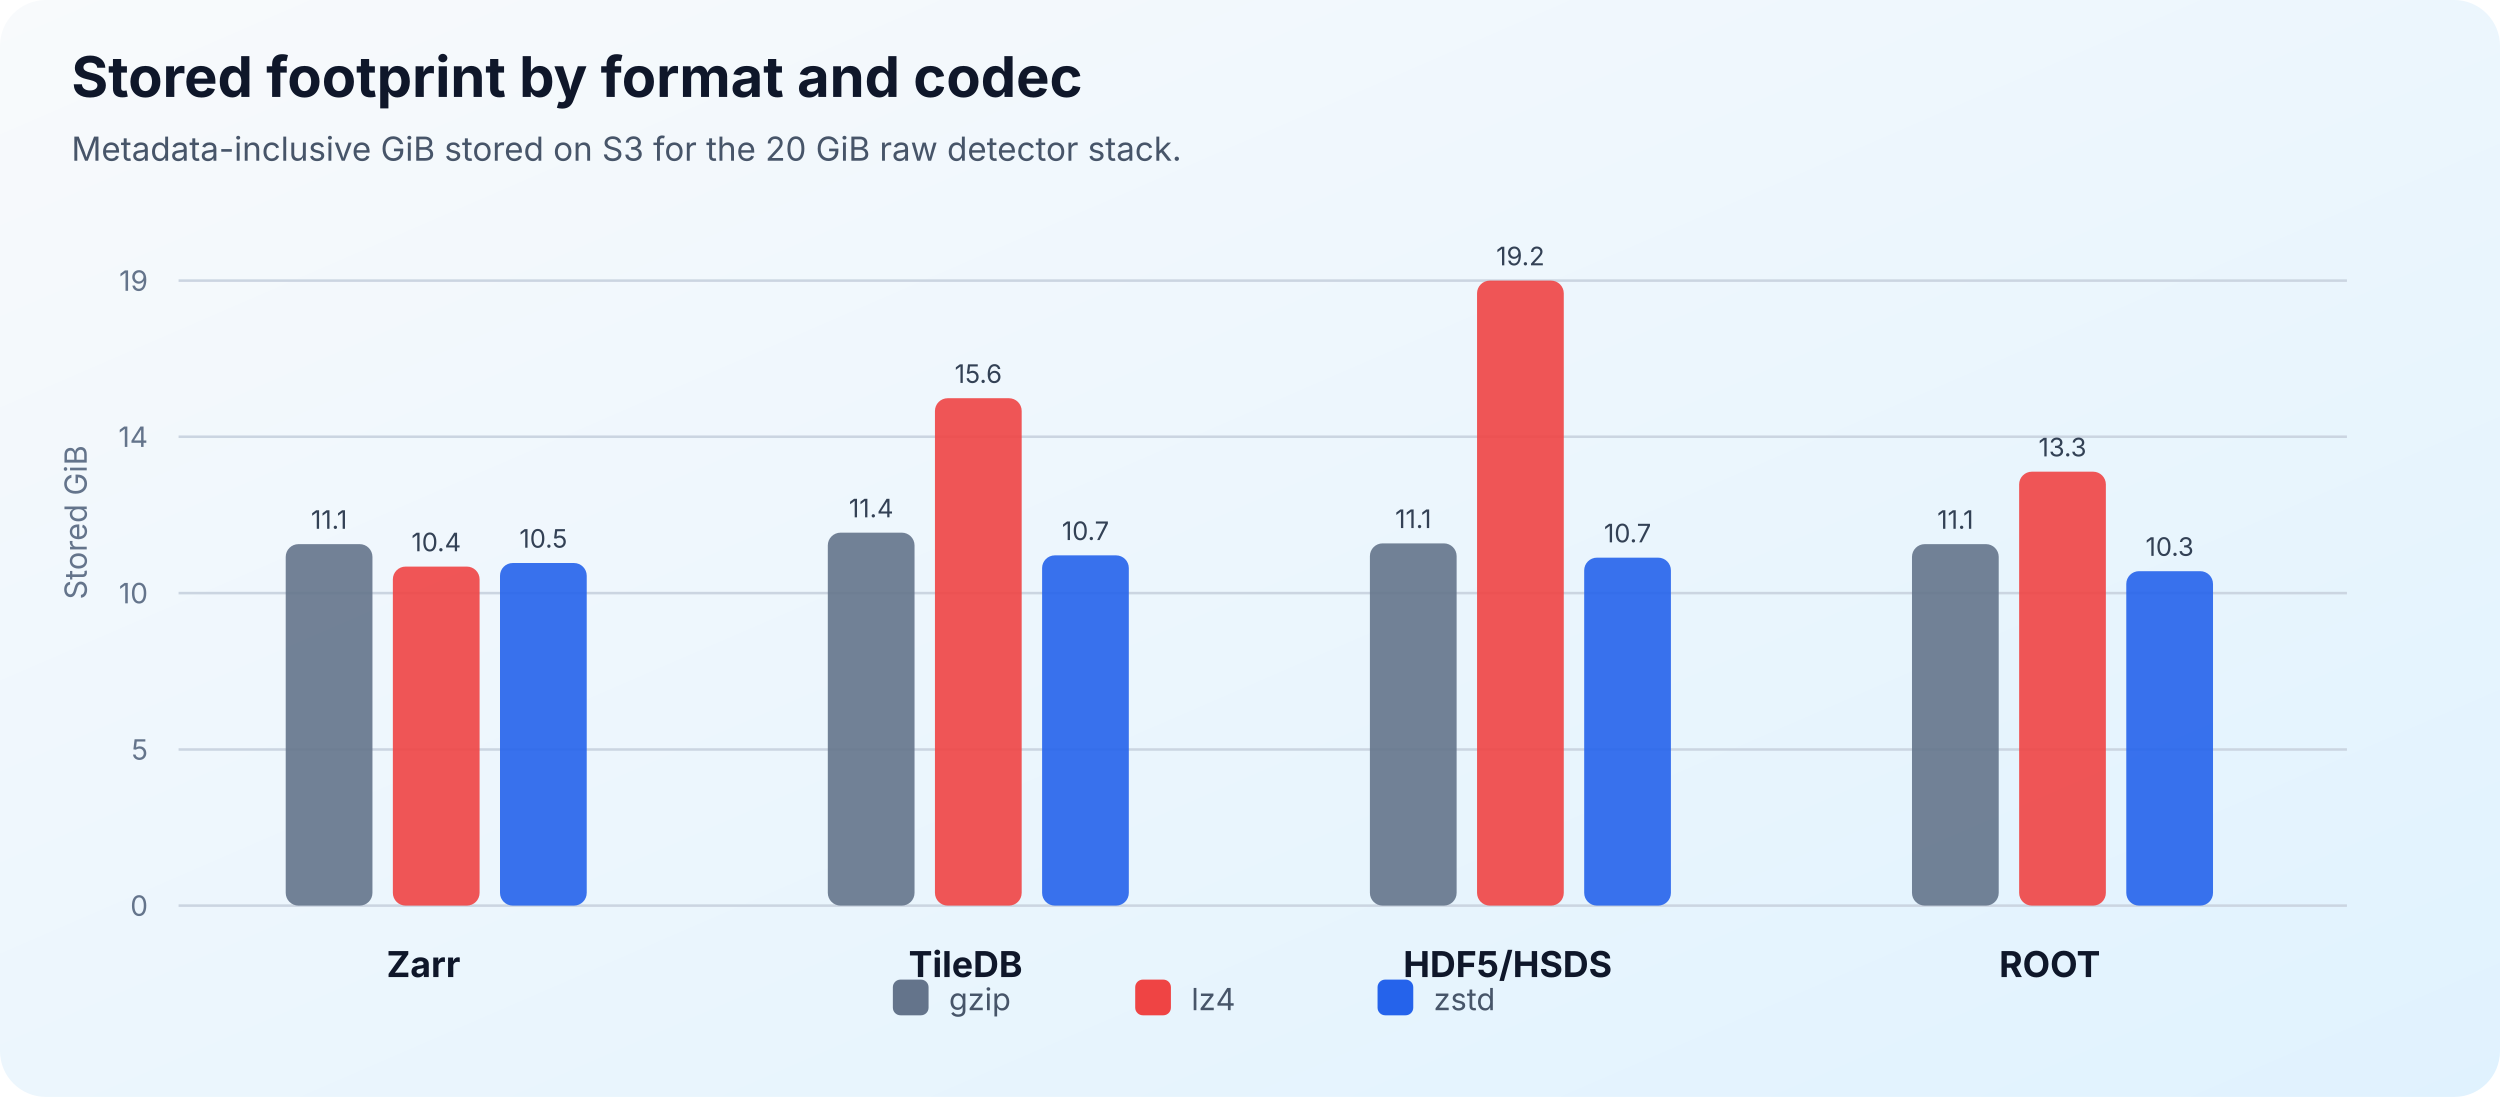
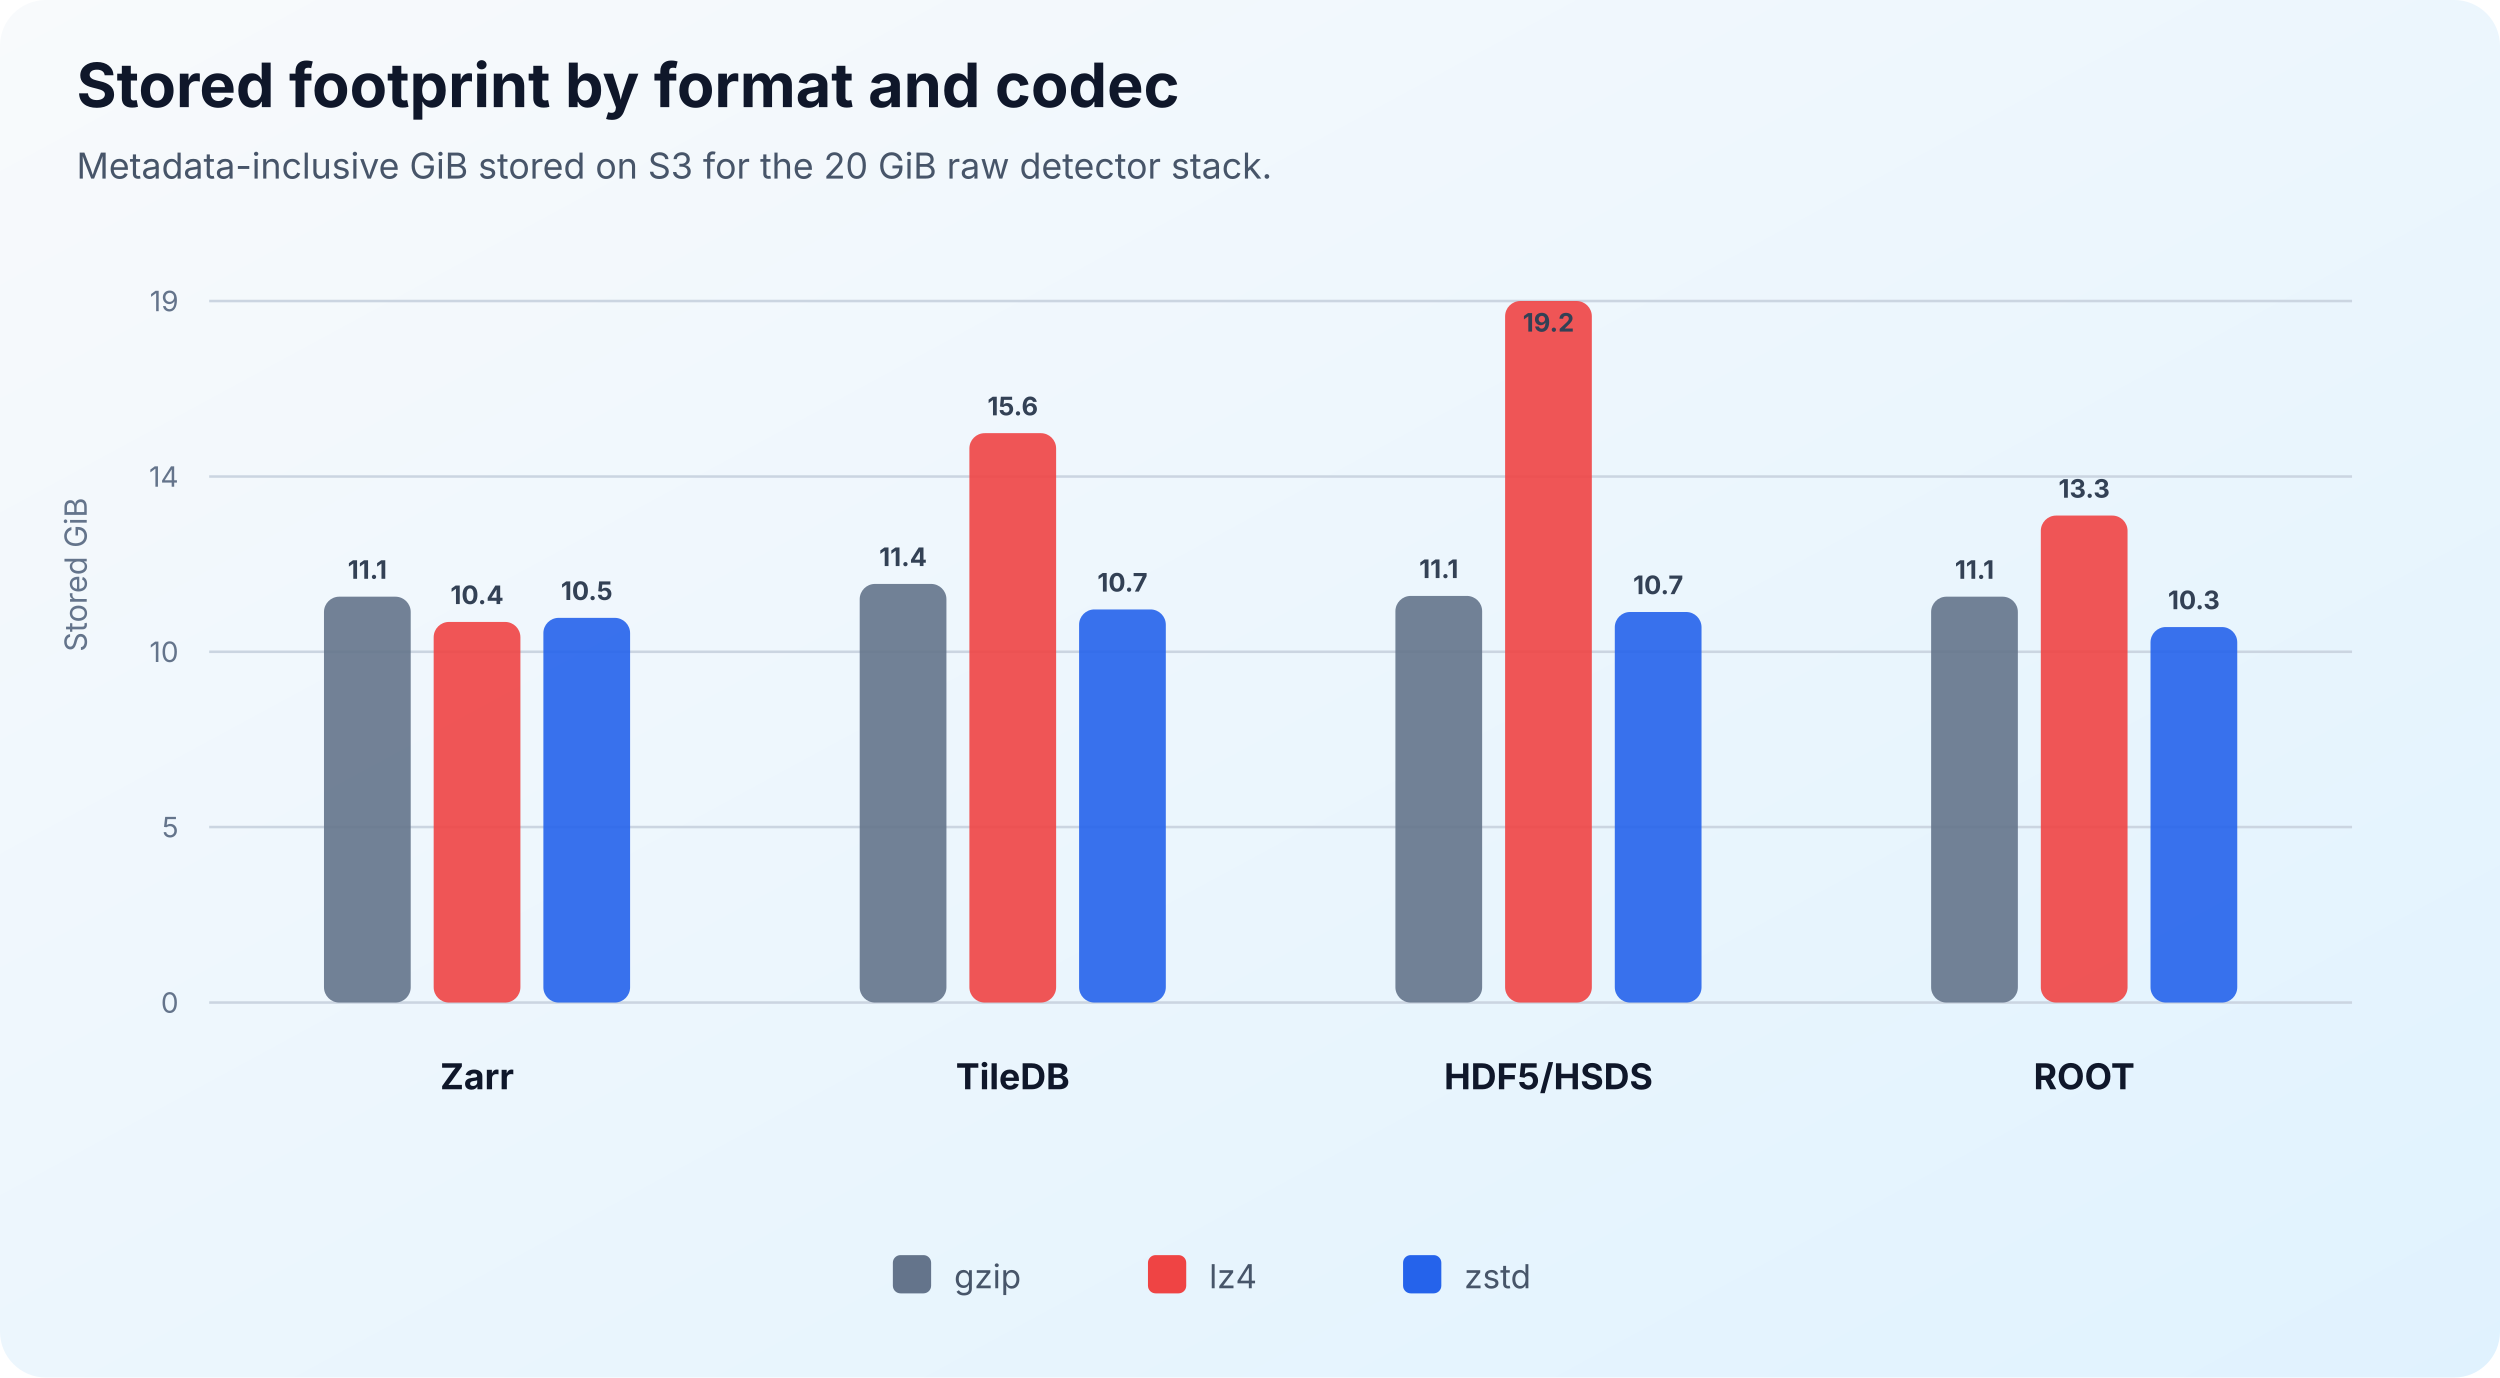
- <svg xmlns="http://www.w3.org/2000/svg" width="980" height="430" viewBox="0 0 980 430" role="img" aria-label="Stored footprint by format and codec">
+ <svg xmlns="http://www.w3.org/2000/svg" width="980" height="540" viewBox="0 0 980 540" role="img" aria-label="Stored footprint by format and codec">
  <defs>
    <linearGradient id="bg" x1="0" y1="0" x2="1" y2="1">
      <stop offset="0" stop-color="#f8fafc" />
      <stop offset="1" stop-color="#e0f2fe" />
    </linearGradient>
  </defs>
-   <rect width="980" height="430" rx="18" fill="url(#bg)" />
-   <text x="28" y="38" font-family="Inter,Arial,sans-serif" font-size="22" font-weight="700" fill="#0f172a">Stored footprint by format and codec</text>
-   <text x="28" y="63" font-family="Inter,Arial,sans-serif" font-size="13" fill="#475569">Metadata-inclusive GiB stored on S3 for the 20 GiB raw detector stack.</text>
-   <line x1="70" y1="355.0" x2="920" y2="355.0" stroke="#cbd5e1" stroke-width="1" />
-   <text x="58" y="359.0" text-anchor="end" font-family="Inter,Arial,sans-serif" font-size="11" fill="#64748b">0</text>
-   <line x1="70" y1="293.8" x2="920" y2="293.8" stroke="#cbd5e1" stroke-width="1" />
-   <text x="58" y="297.8" text-anchor="end" font-family="Inter,Arial,sans-serif" font-size="11" fill="#64748b">5</text>
-   <line x1="70" y1="232.5" x2="920" y2="232.5" stroke="#cbd5e1" stroke-width="1" />
-   <text x="58" y="236.5" text-anchor="end" font-family="Inter,Arial,sans-serif" font-size="11" fill="#64748b">10</text>
-   <line x1="70" y1="171.2" x2="920" y2="171.2" stroke="#cbd5e1" stroke-width="1" />
-   <text x="58" y="175.2" text-anchor="end" font-family="Inter,Arial,sans-serif" font-size="11" fill="#64748b">14</text>
-   <line x1="70" y1="110.0" x2="920" y2="110.0" stroke="#cbd5e1" stroke-width="1" />
-   <text x="58" y="114.0" text-anchor="end" font-family="Inter,Arial,sans-serif" font-size="11" fill="#64748b">19</text>
-   <rect x="112.0" y="213.3" width="34" height="141.7" rx="5" fill="#64748b" opacity="0.9" />
-   <text x="129.0" y="207.3" text-anchor="middle" font-family="Inter,Arial,sans-serif" font-size="10" fill="#334155">11.1</text>
-   <rect x="154.0" y="222.1" width="34" height="132.9" rx="5" fill="#ef4444" opacity="0.9" />
-   <text x="171.0" y="216.1" text-anchor="middle" font-family="Inter,Arial,sans-serif" font-size="10" fill="#334155">10.4</text>
-   <rect x="196.0" y="220.7" width="34" height="134.3" rx="5" fill="#2563eb" opacity="0.9" />
-   <text x="213.0" y="214.7" text-anchor="middle" font-family="Inter,Arial,sans-serif" font-size="10" fill="#334155">10.5</text>
-   <text x="166.0" y="383" text-anchor="middle" font-family="Inter,Arial,sans-serif" font-size="14" font-weight="700" fill="#0f172a">Zarr</text>
-   <rect x="324.5" y="208.8" width="34" height="146.2" rx="5" fill="#64748b" opacity="0.9" />
-   <text x="341.5" y="202.8" text-anchor="middle" font-family="Inter,Arial,sans-serif" font-size="10" fill="#334155">11.4</text>
-   <rect x="366.5" y="156.1" width="34" height="198.9" rx="5" fill="#ef4444" opacity="0.9" />
-   <text x="383.5" y="150.1" text-anchor="middle" font-family="Inter,Arial,sans-serif" font-size="10" fill="#334155">15.6</text>
-   <rect x="408.5" y="217.7" width="34" height="137.3" rx="5" fill="#2563eb" opacity="0.9" />
-   <text x="425.5" y="211.7" text-anchor="middle" font-family="Inter,Arial,sans-serif" font-size="10" fill="#334155">10.7</text>
-   <text x="378.5" y="383" text-anchor="middle" font-family="Inter,Arial,sans-serif" font-size="14" font-weight="700" fill="#0f172a">TileDB</text>
-   <rect x="537.0" y="213.0" width="34" height="142.0" rx="5" fill="#64748b" opacity="0.9" />
-   <text x="554.0" y="207.0" text-anchor="middle" font-family="Inter,Arial,sans-serif" font-size="10" fill="#334155">11.1</text>
-   <rect x="579.0" y="110.0" width="34" height="245.0" rx="5" fill="#ef4444" opacity="0.9" />
-   <text x="596.0" y="104.0" text-anchor="middle" font-family="Inter,Arial,sans-serif" font-size="10" fill="#334155">19.2</text>
-   <rect x="621.0" y="218.6" width="34" height="136.4" rx="5" fill="#2563eb" opacity="0.9" />
-   <text x="638.0" y="212.6" text-anchor="middle" font-family="Inter,Arial,sans-serif" font-size="10" fill="#334155">10.7</text>
-   <text x="591.0" y="383" text-anchor="middle" font-family="Inter,Arial,sans-serif" font-size="14" font-weight="700" fill="#0f172a">HDF5/HSDS</text>
-   <rect x="749.5" y="213.3" width="34" height="141.7" rx="5" fill="#64748b" opacity="0.9" />
-   <text x="766.5" y="207.3" text-anchor="middle" font-family="Inter,Arial,sans-serif" font-size="10" fill="#334155">11.1</text>
-   <rect x="791.5" y="184.9" width="34" height="170.1" rx="5" fill="#ef4444" opacity="0.9" />
-   <text x="808.5" y="178.9" text-anchor="middle" font-family="Inter,Arial,sans-serif" font-size="10" fill="#334155">13.3</text>
-   <rect x="833.5" y="223.9" width="34" height="131.1" rx="5" fill="#2563eb" opacity="0.9" />
-   <text x="850.5" y="217.9" text-anchor="middle" font-family="Inter,Arial,sans-serif" font-size="10" fill="#334155">10.3</text>
-   <text x="803.5" y="383" text-anchor="middle" font-family="Inter,Arial,sans-serif" font-size="14" font-weight="700" fill="#0f172a">ROOT</text>
-   <rect x="350" y="384" width="14" height="14" rx="3" fill="#64748b" />
-   <text x="372" y="396" font-family="Inter,Arial,sans-serif" font-size="12" fill="#475569">gzip</text>
-   <rect x="445" y="384" width="14" height="14" rx="3" fill="#ef4444" />
-   <text x="467" y="396" font-family="Inter,Arial,sans-serif" font-size="12" fill="#475569">lz4</text>
-   <rect x="540" y="384" width="14" height="14" rx="3" fill="#2563eb" />
-   <text x="562" y="396" font-family="Inter,Arial,sans-serif" font-size="12" fill="#475569">zstd</text>
-   <text x="34" y="235" transform="rotate(-90 34 235)" font-family="Inter,Arial,sans-serif" font-size="12" fill="#64748b">Stored GiB</text>
+   <rect width="980" height="540" rx="18" fill="url(#bg)" />
+   <text x="30" y="42" font-family="Inter,Arial,sans-serif" font-size="24" font-weight="700" fill="#0f172a">Stored footprint by format and codec</text>
+   <text x="30" y="70" font-family="Inter,Arial,sans-serif" font-size="14" fill="#475569">Metadata-inclusive GiB stored on S3 for the 20 GiB raw detector stack.</text>
+   <line x1="82" y1="393.0" x2="922" y2="393.0" stroke="#cbd5e1" stroke-width="1" />
+   <text x="70" y="397.0" text-anchor="end" font-family="Inter,Arial,sans-serif" font-size="11" fill="#64748b">0</text>
+   <line x1="82" y1="324.2" x2="922" y2="324.2" stroke="#cbd5e1" stroke-width="1" />
+   <text x="70" y="328.2" text-anchor="end" font-family="Inter,Arial,sans-serif" font-size="11" fill="#64748b">5</text>
+   <line x1="82" y1="255.5" x2="922" y2="255.5" stroke="#cbd5e1" stroke-width="1" />
+   <text x="70" y="259.5" text-anchor="end" font-family="Inter,Arial,sans-serif" font-size="11" fill="#64748b">10</text>
+   <line x1="82" y1="186.8" x2="922" y2="186.8" stroke="#cbd5e1" stroke-width="1" />
+   <text x="70" y="190.8" text-anchor="end" font-family="Inter,Arial,sans-serif" font-size="11" fill="#64748b">14</text>
+   <line x1="82" y1="118.0" x2="922" y2="118.0" stroke="#cbd5e1" stroke-width="1" />
+   <text x="70" y="122.0" text-anchor="end" font-family="Inter,Arial,sans-serif" font-size="11" fill="#64748b">19</text>
+   <rect x="127.0" y="233.9" width="34" height="159.1" rx="6" fill="#64748b" opacity="0.9" />
+   <text x="144.0" y="226.9" text-anchor="middle" font-family="Inter,Arial,sans-serif" font-size="10" font-weight="700" fill="#334155">11.1</text>
+   <rect x="170.0" y="243.8" width="34" height="149.2" rx="6" fill="#ef4444" opacity="0.9" />
+   <text x="187.0" y="236.8" text-anchor="middle" font-family="Inter,Arial,sans-serif" font-size="10" font-weight="700" fill="#334155">10.4</text>
+   <rect x="213.0" y="242.2" width="34" height="150.8" rx="6" fill="#2563eb" opacity="0.9" />
+   <text x="230.0" y="235.2" text-anchor="middle" font-family="Inter,Arial,sans-serif" font-size="10" font-weight="700" fill="#334155">10.5</text>
+   <text x="187.0" y="427" text-anchor="middle" font-family="Inter,Arial,sans-serif" font-size="14" font-weight="700" fill="#0f172a">Zarr</text>
+   <rect x="337.0" y="228.9" width="34" height="164.1" rx="6" fill="#64748b" opacity="0.9" />
+   <text x="354.0" y="221.9" text-anchor="middle" font-family="Inter,Arial,sans-serif" font-size="10" font-weight="700" fill="#334155">11.4</text>
+   <rect x="380.0" y="169.8" width="34" height="223.2" rx="6" fill="#ef4444" opacity="0.9" />
+   <text x="397.0" y="162.8" text-anchor="middle" font-family="Inter,Arial,sans-serif" font-size="10" font-weight="700" fill="#334155">15.6</text>
+   <rect x="423.0" y="238.9" width="34" height="154.1" rx="6" fill="#2563eb" opacity="0.9" />
+   <text x="440.0" y="231.9" text-anchor="middle" font-family="Inter,Arial,sans-serif" font-size="10" font-weight="700" fill="#334155">10.7</text>
+   <text x="397.0" y="427" text-anchor="middle" font-family="Inter,Arial,sans-serif" font-size="14" font-weight="700" fill="#0f172a">TileDB</text>
+   <rect x="547.0" y="233.6" width="34" height="159.4" rx="6" fill="#64748b" opacity="0.9" />
+   <text x="564.0" y="226.6" text-anchor="middle" font-family="Inter,Arial,sans-serif" font-size="10" font-weight="700" fill="#334155">11.1</text>
+   <rect x="590.0" y="118.0" width="34" height="275.0" rx="6" fill="#ef4444" opacity="0.9" />
+   <text x="607.0" y="130.0" text-anchor="middle" font-family="Inter,Arial,sans-serif" font-size="10" font-weight="700" fill="#334155">19.2</text>
+   <rect x="633.0" y="239.9" width="34" height="153.1" rx="6" fill="#2563eb" opacity="0.9" />
+   <text x="650.0" y="232.9" text-anchor="middle" font-family="Inter,Arial,sans-serif" font-size="10" font-weight="700" fill="#334155">10.7</text>
+   <text x="607.0" y="427" text-anchor="middle" font-family="Inter,Arial,sans-serif" font-size="14" font-weight="700" fill="#0f172a">HDF5/HSDS</text>
+   <rect x="757.0" y="233.9" width="34" height="159.1" rx="6" fill="#64748b" opacity="0.9" />
+   <text x="774.0" y="226.9" text-anchor="middle" font-family="Inter,Arial,sans-serif" font-size="10" font-weight="700" fill="#334155">11.1</text>
+   <rect x="800.0" y="202.1" width="34" height="190.9" rx="6" fill="#ef4444" opacity="0.9" />
+   <text x="817.0" y="195.1" text-anchor="middle" font-family="Inter,Arial,sans-serif" font-size="10" font-weight="700" fill="#334155">13.3</text>
+   <rect x="843.0" y="245.8" width="34" height="147.2" rx="6" fill="#2563eb" opacity="0.9" />
+   <text x="860.0" y="238.8" text-anchor="middle" font-family="Inter,Arial,sans-serif" font-size="10" font-weight="700" fill="#334155">10.3</text>
+   <text x="817.0" y="427" text-anchor="middle" font-family="Inter,Arial,sans-serif" font-size="14" font-weight="700" fill="#0f172a">ROOT</text>
+   <rect x="350" y="492" width="15" height="15" rx="3" fill="#64748b" />
+   <text x="374" y="505" font-family="Inter,Arial,sans-serif" font-size="13" fill="#475569">gzip</text>
+   <rect x="450" y="492" width="15" height="15" rx="3" fill="#ef4444" />
+   <text x="474" y="505" font-family="Inter,Arial,sans-serif" font-size="13" fill="#475569">lz4</text>
+   <rect x="550" y="492" width="15" height="15" rx="3" fill="#2563eb" />
+   <text x="574" y="505" font-family="Inter,Arial,sans-serif" font-size="13" fill="#475569">zstd</text>
+   <text x="34" y="255.5" transform="rotate(-90 34 255.5)" font-family="Inter,Arial,sans-serif" font-size="12" fill="#64748b">Stored GiB</text>
</svg>
